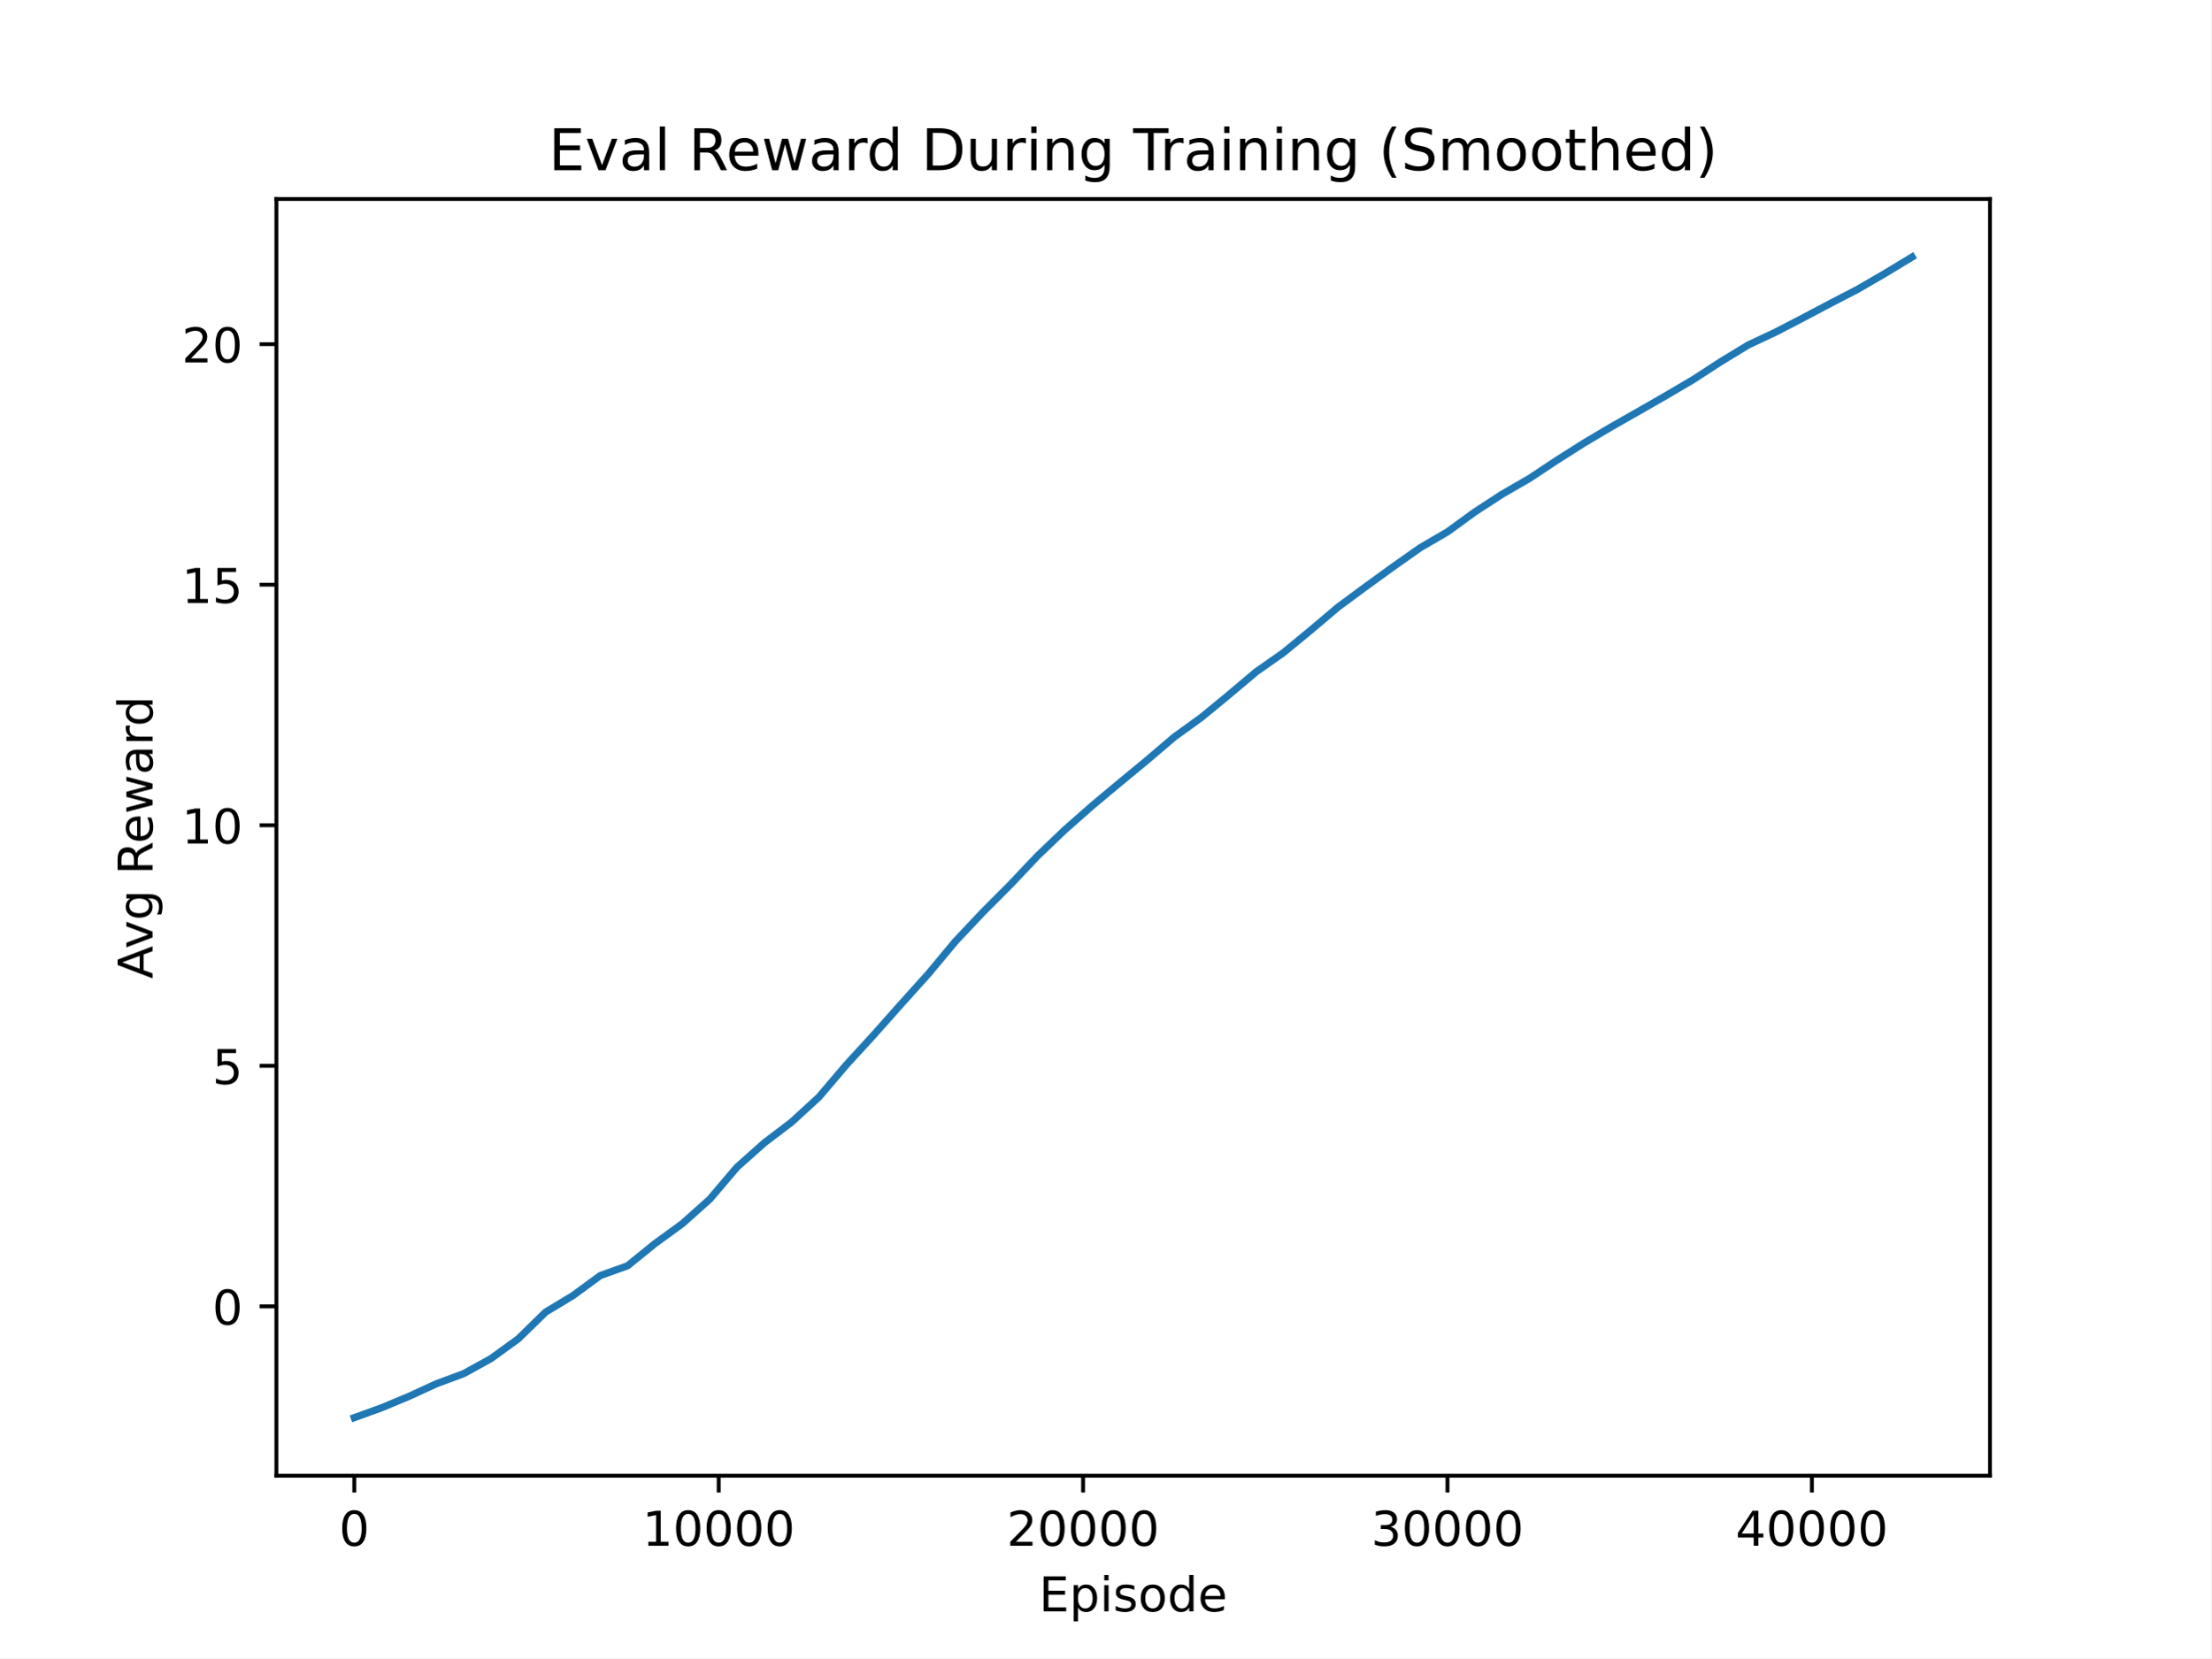
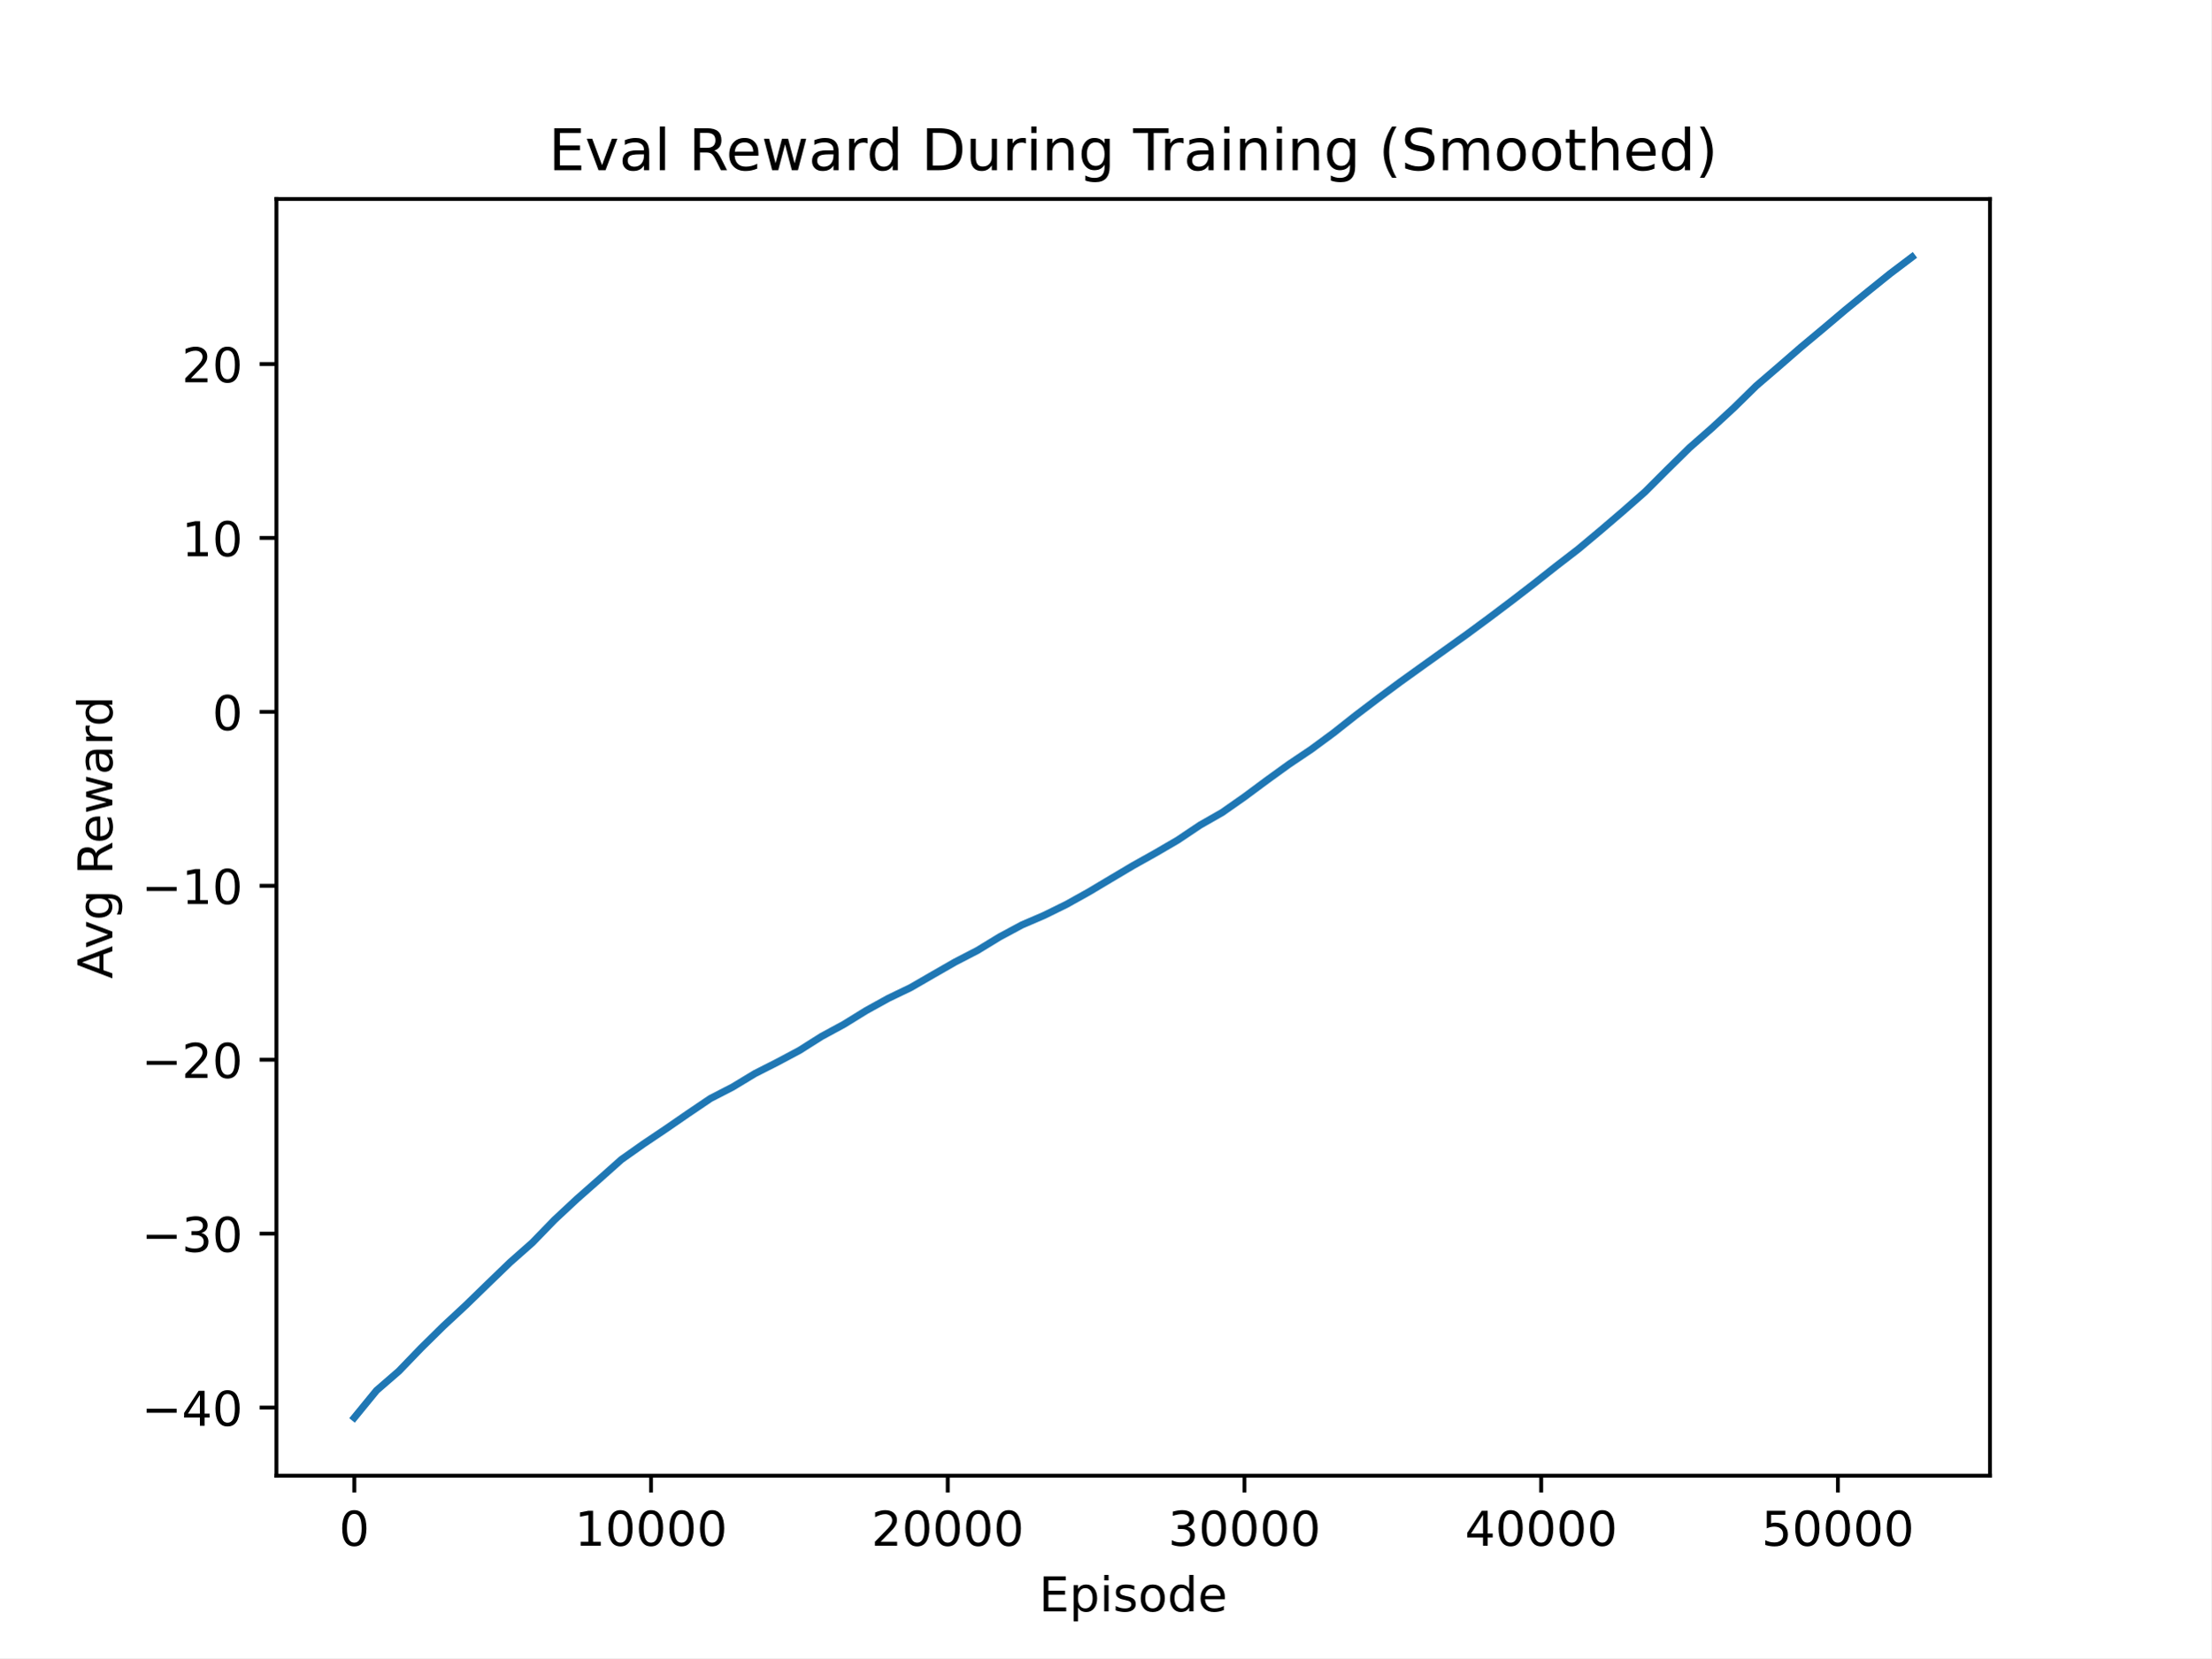
<svg xmlns="http://www.w3.org/2000/svg" xmlns:xlink="http://www.w3.org/1999/xlink" width="460.8pt" height="345.6pt" viewBox="0 0 460.8 345.6" version="1.1">
  <defs>
    <style type="text/css">*{stroke-linejoin: round; stroke-linecap: butt}</style>
  </defs>
  <g id="figure_1">
    <g id="patch_1">
      <path d="M 0 345.6  L 460.8 345.6  L 460.8 0  L 0 0  z " style="fill: #ffffff" />
    </g>
    <g id="axes_1">
      <g id="patch_2">
        <path d="M 57.6 307.584  L 414.72 307.584  L 414.72 41.472  L 57.6 41.472  z " style="fill: #ffffff" />
      </g>
      <g id="matplotlib.axis_1">
        <g id="xtick_1">
          <g id="line2d_1">
            <defs>
-               <path id="me3083ef89d" d="M 0 0  L 0 3.5  " style="stroke: #000000; stroke-width: 0.8" />
+               <path id="m59c4843e82" d="M 0 0  L 0 3.5  " style="stroke: #000000; stroke-width: 0.8" />
            </defs>
            <g>
-               <use xlink:href="#me3083ef89d" x="73.833" y="307.584" style="stroke: #000000; stroke-width: 0.8" />
+               <use xlink:href="#m59c4843e82" x="73.833" y="307.584" style="stroke: #000000; stroke-width: 0.8" />
            </g>
          </g>
          <g id="text_1">
            <g transform="translate(70.65148 322.1824) scale(0.1 -0.1)">
              <defs>
                <path id="DejaVuSans-30" d="M 2034 4250  Q 1547 4250 1301 3770  Q 1056 3291 1056 2328  Q 1056 1369 1301 889  Q 1547 409 2034 409  Q 2525 409 2770 889  Q 3016 1369 3016 2328  Q 3016 3291 2770 3770  Q 2525 4250 2034 4250  z M 2034 4750  Q 2819 4750 3233 4129  Q 3647 3509 3647 2328  Q 3647 1150 3233 529  Q 2819 -91 2034 -91  Q 1250 -91 836 529  Q 422 1150 422 2328  Q 422 3509 836 4129  Q 1250 4750 2034 4750  z " transform="scale(0.015625)" />
              </defs>
              <use xlink:href="#DejaVuSans-30" />
            </g>
          </g>
        </g>
        <g id="xtick_2">
          <g id="line2d_2">
            <g>
-               <use xlink:href="#me3083ef89d" x="149.775" y="307.584" style="stroke: #000000; stroke-width: 0.8" />
+               <use xlink:href="#m59c4843e82" x="135.672" y="307.584" style="stroke: #000000; stroke-width: 0.8" />
            </g>
          </g>
          <g id="text_2">
-             <g transform="translate(133.8691 322.1824) scale(0.1 -0.1)">
+             <g transform="translate(119.7654 322.1824) scale(0.1 -0.1)">
              <defs>
                <path id="DejaVuSans-31" d="M 794 531  L 1825 531  L 1825 4091  L 703 3866  L 703 4441  L 1819 4666  L 2450 4666  L 2450 531  L 3481 531  L 3481 0  L 794 0  L 794 531  z " transform="scale(0.015625)" />
              </defs>
              <use xlink:href="#DejaVuSans-31" />
              <use xlink:href="#DejaVuSans-30" x="63.623" />
              <use xlink:href="#DejaVuSans-30" x="127.246" />
              <use xlink:href="#DejaVuSans-30" x="190.869" />
              <use xlink:href="#DejaVuSans-30" x="254.492" />
            </g>
          </g>
        </g>
        <g id="xtick_3">
          <g id="line2d_3">
            <g>
-               <use xlink:href="#me3083ef89d" x="225.718" y="307.584" style="stroke: #000000; stroke-width: 0.8" />
+               <use xlink:href="#m59c4843e82" x="197.511" y="307.584" style="stroke: #000000; stroke-width: 0.8" />
            </g>
          </g>
          <g id="text_3">
-             <g transform="translate(209.8116 322.1824) scale(0.1 -0.1)">
+             <g transform="translate(181.6044 322.1824) scale(0.1 -0.1)">
              <defs>
                <path id="DejaVuSans-32" d="M 1228 531  L 3431 531  L 3431 0  L 469 0  L 469 531  Q 828 903 1448 1529  Q 2069 2156 2228 2338  Q 2531 2678 2651 2914  Q 2772 3150 2772 3378  Q 2772 3750 2511 3984  Q 2250 4219 1831 4219  Q 1534 4219 1204 4116  Q 875 4013 500 3803  L 500 4441  Q 881 4594 1212 4672  Q 1544 4750 1819 4750  Q 2544 4750 2975 4387  Q 3406 4025 3406 3419  Q 3406 3131 3298 2873  Q 3191 2616 2906 2266  Q 2828 2175 2409 1742  Q 1991 1309 1228 531  z " transform="scale(0.015625)" />
              </defs>
              <use xlink:href="#DejaVuSans-32" />
              <use xlink:href="#DejaVuSans-30" x="63.623" />
              <use xlink:href="#DejaVuSans-30" x="127.246" />
              <use xlink:href="#DejaVuSans-30" x="190.869" />
              <use xlink:href="#DejaVuSans-30" x="254.492" />
            </g>
          </g>
        </g>
        <g id="xtick_4">
          <g id="line2d_4">
            <g>
-               <use xlink:href="#me3083ef89d" x="301.66" y="307.584" style="stroke: #000000; stroke-width: 0.8" />
+               <use xlink:href="#m59c4843e82" x="259.35" y="307.584" style="stroke: #000000; stroke-width: 0.8" />
            </g>
          </g>
          <g id="text_4">
-             <g transform="translate(285.7542 322.1824) scale(0.1 -0.1)">
+             <g transform="translate(243.4434 322.1824) scale(0.1 -0.1)">
              <defs>
                <path id="DejaVuSans-33" d="M 2597 2516  Q 3050 2419 3304 2112  Q 3559 1806 3559 1356  Q 3559 666 3084 287  Q 2609 -91 1734 -91  Q 1441 -91 1130 -33  Q 819 25 488 141  L 488 750  Q 750 597 1062 519  Q 1375 441 1716 441  Q 2309 441 2620 675  Q 2931 909 2931 1356  Q 2931 1769 2642 2001  Q 2353 2234 1838 2234  L 1294 2234  L 1294 2753  L 1863 2753  Q 2328 2753 2575 2939  Q 2822 3125 2822 3475  Q 2822 3834 2567 4026  Q 2313 4219 1838 4219  Q 1578 4219 1281 4162  Q 984 4106 628 3988  L 628 4550  Q 988 4650 1302 4700  Q 1616 4750 1894 4750  Q 2613 4750 3031 4423  Q 3450 4097 3450 3541  Q 3450 3153 3228 2886  Q 3006 2619 2597 2516  z " transform="scale(0.015625)" />
              </defs>
              <use xlink:href="#DejaVuSans-33" />
              <use xlink:href="#DejaVuSans-30" x="63.623" />
              <use xlink:href="#DejaVuSans-30" x="127.246" />
              <use xlink:href="#DejaVuSans-30" x="190.869" />
              <use xlink:href="#DejaVuSans-30" x="254.492" />
            </g>
          </g>
        </g>
        <g id="xtick_5">
          <g id="line2d_5">
            <g>
-               <use xlink:href="#me3083ef89d" x="377.603" y="307.584" style="stroke: #000000; stroke-width: 0.8" />
+               <use xlink:href="#m59c4843e82" x="321.189" y="307.584" style="stroke: #000000; stroke-width: 0.8" />
            </g>
          </g>
          <g id="text_5">
-             <g transform="translate(361.6968 322.1824) scale(0.1 -0.1)">
+             <g transform="translate(305.2823 322.1824) scale(0.1 -0.1)">
              <defs>
                <path id="DejaVuSans-34" d="M 2419 4116  L 825 1625  L 2419 1625  L 2419 4116  z M 2253 4666  L 3047 4666  L 3047 1625  L 3713 1625  L 3713 1100  L 3047 1100  L 3047 0  L 2419 0  L 2419 1100  L 313 1100  L 313 1709  L 2253 4666  z " transform="scale(0.015625)" />
              </defs>
              <use xlink:href="#DejaVuSans-34" />
              <use xlink:href="#DejaVuSans-30" x="63.623" />
              <use xlink:href="#DejaVuSans-30" x="127.246" />
              <use xlink:href="#DejaVuSans-30" x="190.869" />
              <use xlink:href="#DejaVuSans-30" x="254.492" />
            </g>
          </g>
        </g>
-         <g id="text_6">
+         <g id="xtick_6">
+           <g id="line2d_6">
+             <g>
+               <use xlink:href="#m59c4843e82" x="383.028" y="307.584" style="stroke: #000000; stroke-width: 0.8" />
+             </g>
+           </g>
+           <g id="text_6">
+             <g transform="translate(367.1213 322.1824) scale(0.1 -0.1)">
+               <defs>
+                 <path id="DejaVuSans-35" d="M 691 4666  L 3169 4666  L 3169 4134  L 1269 4134  L 1269 2991  Q 1406 3038 1543 3061  Q 1681 3084 1819 3084  Q 2600 3084 3056 2656  Q 3513 2228 3513 1497  Q 3513 744 3044 326  Q 2575 -91 1722 -91  Q 1428 -91 1123 -41  Q 819 9 494 109  L 494 744  Q 775 591 1075 516  Q 1375 441 1709 441  Q 2250 441 2565 725  Q 2881 1009 2881 1497  Q 2881 1984 2565 2268  Q 2250 2553 1709 2553  Q 1456 2553 1204 2497  Q 953 2441 691 2322  L 691 4666  z " transform="scale(0.015625)" />
+               </defs>
+               <use xlink:href="#DejaVuSans-35" />
+               <use xlink:href="#DejaVuSans-30" x="63.623" />
+               <use xlink:href="#DejaVuSans-30" x="127.246" />
+               <use xlink:href="#DejaVuSans-30" x="190.869" />
+               <use xlink:href="#DejaVuSans-30" x="254.492" />
+             </g>
+           </g>
+         </g>
+         <g id="text_7">
          <g transform="translate(216.5225 335.8606) scale(0.1 -0.1)">
            <defs>
              <path id="DejaVuSans-45" d="M 628 4666  L 3578 4666  L 3578 4134  L 1259 4134  L 1259 2753  L 3481 2753  L 3481 2222  L 1259 2222  L 1259 531  L 3634 531  L 3634 0  L 628 0  L 628 4666  z " transform="scale(0.015625)" />
              <path id="DejaVuSans-70" d="M 1159 525  L 1159 -1331  L 581 -1331  L 581 3500  L 1159 3500  L 1159 2969  Q 1341 3281 1617 3432  Q 1894 3584 2278 3584  Q 2916 3584 3314 3078  Q 3713 2572 3713 1747  Q 3713 922 3314 415  Q 2916 -91 2278 -91  Q 1894 -91 1617 61  Q 1341 213 1159 525  z M 3116 1747  Q 3116 2381 2855 2742  Q 2594 3103 2138 3103  Q 1681 3103 1420 2742  Q 1159 2381 1159 1747  Q 1159 1113 1420 752  Q 1681 391 2138 391  Q 2594 391 2855 752  Q 3116 1113 3116 1747  z " transform="scale(0.015625)" />
              <path id="DejaVuSans-69" d="M 603 3500  L 1178 3500  L 1178 0  L 603 0  L 603 3500  z M 603 4863  L 1178 4863  L 1178 4134  L 603 4134  L 603 4863  z " transform="scale(0.015625)" />
              <path id="DejaVuSans-73" d="M 2834 3397  L 2834 2853  Q 2591 2978 2328 3040  Q 2066 3103 1784 3103  Q 1356 3103 1142 2972  Q 928 2841 928 2578  Q 928 2378 1081 2264  Q 1234 2150 1697 2047  L 1894 2003  Q 2506 1872 2764 1633  Q 3022 1394 3022 966  Q 3022 478 2636 193  Q 2250 -91 1575 -91  Q 1294 -91 989 -36  Q 684 19 347 128  L 347 722  Q 666 556 975 473  Q 1284 391 1588 391  Q 1994 391 2212 530  Q 2431 669 2431 922  Q 2431 1156 2273 1281  Q 2116 1406 1581 1522  L 1381 1569  Q 847 1681 609 1914  Q 372 2147 372 2553  Q 372 3047 722 3315  Q 1072 3584 1716 3584  Q 2034 3584 2315 3537  Q 2597 3491 2834 3397  z " transform="scale(0.015625)" />
              <path id="DejaVuSans-6f" d="M 1959 3097  Q 1497 3097 1228 2736  Q 959 2375 959 1747  Q 959 1119 1226 758  Q 1494 397 1959 397  Q 2419 397 2687 759  Q 2956 1122 2956 1747  Q 2956 2369 2687 2733  Q 2419 3097 1959 3097  z M 1959 3584  Q 2709 3584 3137 3096  Q 3566 2609 3566 1747  Q 3566 888 3137 398  Q 2709 -91 1959 -91  Q 1206 -91 779 398  Q 353 888 353 1747  Q 353 2609 779 3096  Q 1206 3584 1959 3584  z " transform="scale(0.015625)" />
              <path id="DejaVuSans-64" d="M 2906 2969  L 2906 4863  L 3481 4863  L 3481 0  L 2906 0  L 2906 525  Q 2725 213 2448 61  Q 2172 -91 1784 -91  Q 1150 -91 751 415  Q 353 922 353 1747  Q 353 2572 751 3078  Q 1150 3584 1784 3584  Q 2172 3584 2448 3432  Q 2725 3281 2906 2969  z M 947 1747  Q 947 1113 1208 752  Q 1469 391 1925 391  Q 2381 391 2643 752  Q 2906 1113 2906 1747  Q 2906 2381 2643 2742  Q 2381 3103 1925 3103  Q 1469 3103 1208 2742  Q 947 2381 947 1747  z " transform="scale(0.015625)" />
              <path id="DejaVuSans-65" d="M 3597 1894  L 3597 1613  L 953 1613  Q 991 1019 1311 708  Q 1631 397 2203 397  Q 2534 397 2845 478  Q 3156 559 3463 722  L 3463 178  Q 3153 47 2828 -22  Q 2503 -91 2169 -91  Q 1331 -91 842 396  Q 353 884 353 1716  Q 353 2575 817 3079  Q 1281 3584 2069 3584  Q 2775 3584 3186 3129  Q 3597 2675 3597 1894  z M 3022 2063  Q 3016 2534 2758 2815  Q 2500 3097 2075 3097  Q 1594 3097 1305 2825  Q 1016 2553 972 2059  L 3022 2063  z " transform="scale(0.015625)" />
            </defs>
            <use xlink:href="#DejaVuSans-45" />
            <use xlink:href="#DejaVuSans-70" x="63.184" />
            <use xlink:href="#DejaVuSans-69" x="126.66" />
            <use xlink:href="#DejaVuSans-73" x="154.443" />
            <use xlink:href="#DejaVuSans-6f" x="206.543" />
            <use xlink:href="#DejaVuSans-64" x="267.725" />
            <use xlink:href="#DejaVuSans-65" x="331.201" />
          </g>
        </g>
      </g>
      <g id="matplotlib.axis_2">
        <g id="ytick_1">
-           <g id="line2d_6">
+           <g id="line2d_7">
            <defs>
-               <path id="m777c07db76" d="M 0 0  L -3.5 0  " style="stroke: #000000; stroke-width: 0.8" />
+               <path id="m4fd38a9aaa" d="M 0 0  L -3.5 0  " style="stroke: #000000; stroke-width: 0.8" />
            </defs>
            <g>
-               <use xlink:href="#m777c07db76" x="57.6" y="272.29" style="stroke: #000000; stroke-width: 0.8" />
-             </g>
-           </g>
-           <g id="text_7">
-             <g transform="translate(44.2375 276.0892) scale(0.1 -0.1)">
+               <use xlink:href="#m4fd38a9aaa" x="57.6" y="293.381" style="stroke: #000000; stroke-width: 0.8" />
+             </g>
+           </g>
+           <g id="text_8">
+             <g transform="translate(29.49531 297.18) scale(0.1 -0.1)">
+               <defs>
+                 <path id="DejaVuSans-2212" d="M 678 2272  L 4684 2272  L 4684 1741  L 678 1741  L 678 2272  z " transform="scale(0.015625)" />
+               </defs>
+               <use xlink:href="#DejaVuSans-2212" />
+               <use xlink:href="#DejaVuSans-34" x="83.789" />
+               <use xlink:href="#DejaVuSans-30" x="147.412" />
+             </g>
+           </g>
+         </g>
+         <g id="ytick_2">
+           <g id="line2d_8">
+             <g>
+               <use xlink:href="#m4fd38a9aaa" x="57.6" y="257.13" style="stroke: #000000; stroke-width: 0.8" />
+             </g>
+           </g>
+           <g id="text_9">
+             <g transform="translate(29.49531 260.9288) scale(0.1 -0.1)">
+               <use xlink:href="#DejaVuSans-2212" />
+               <use xlink:href="#DejaVuSans-33" x="83.789" />
+               <use xlink:href="#DejaVuSans-30" x="147.412" />
+             </g>
+           </g>
+         </g>
+         <g id="ytick_3">
+           <g id="line2d_9">
+             <g>
+               <use xlink:href="#m4fd38a9aaa" x="57.6" y="220.878" style="stroke: #000000; stroke-width: 0.8" />
+             </g>
+           </g>
+           <g id="text_10">
+             <g transform="translate(29.49531 224.6775) scale(0.1 -0.1)">
+               <use xlink:href="#DejaVuSans-2212" />
+               <use xlink:href="#DejaVuSans-32" x="83.789" />
+               <use xlink:href="#DejaVuSans-30" x="147.412" />
+             </g>
+           </g>
+         </g>
+         <g id="ytick_4">
+           <g id="line2d_10">
+             <g>
+               <use xlink:href="#m4fd38a9aaa" x="57.6" y="184.627" style="stroke: #000000; stroke-width: 0.8" />
+             </g>
+           </g>
+           <g id="text_11">
+             <g transform="translate(29.49531 188.4263) scale(0.1 -0.1)">
+               <use xlink:href="#DejaVuSans-2212" />
+               <use xlink:href="#DejaVuSans-31" x="83.789" />
+               <use xlink:href="#DejaVuSans-30" x="147.412" />
+             </g>
+           </g>
+         </g>
+         <g id="ytick_5">
+           <g id="line2d_11">
+             <g>
+               <use xlink:href="#m4fd38a9aaa" x="57.6" y="148.376" style="stroke: #000000; stroke-width: 0.8" />
+             </g>
+           </g>
+           <g id="text_12">
+             <g transform="translate(44.2375 152.1751) scale(0.1 -0.1)">
              <use xlink:href="#DejaVuSans-30" />
            </g>
          </g>
        </g>
-         <g id="ytick_2">
-           <g id="line2d_7">
-             <g>
-               <use xlink:href="#m777c07db76" x="57.6" y="222.15" style="stroke: #000000; stroke-width: 0.8" />
-             </g>
-           </g>
-           <g id="text_8">
-             <g transform="translate(44.2375 225.9494) scale(0.1 -0.1)">
-               <defs>
-                 <path id="DejaVuSans-35" d="M 691 4666  L 3169 4666  L 3169 4134  L 1269 4134  L 1269 2991  Q 1406 3038 1543 3061  Q 1681 3084 1819 3084  Q 2600 3084 3056 2656  Q 3513 2228 3513 1497  Q 3513 744 3044 326  Q 2575 -91 1722 -91  Q 1428 -91 1123 -41  Q 819 9 494 109  L 494 744  Q 775 591 1075 516  Q 1375 441 1709 441  Q 2250 441 2565 725  Q 2881 1009 2881 1497  Q 2881 1984 2565 2268  Q 2250 2553 1709 2553  Q 1456 2553 1204 2497  Q 953 2441 691 2322  L 691 4666  z " transform="scale(0.015625)" />
-               </defs>
-               <use xlink:href="#DejaVuSans-35" />
-             </g>
-           </g>
-         </g>
-         <g id="ytick_3">
-           <g id="line2d_8">
-             <g>
-               <use xlink:href="#m777c07db76" x="57.6" y="172.01" style="stroke: #000000; stroke-width: 0.8" />
-             </g>
-           </g>
-           <g id="text_9">
-             <g transform="translate(37.875 175.8097) scale(0.1 -0.1)">
+         <g id="ytick_6">
+           <g id="line2d_12">
+             <g>
+               <use xlink:href="#m4fd38a9aaa" x="57.6" y="112.125" style="stroke: #000000; stroke-width: 0.8" />
+             </g>
+           </g>
+           <g id="text_13">
+             <g transform="translate(37.875 115.9238) scale(0.1 -0.1)">
              <use xlink:href="#DejaVuSans-31" />
              <use xlink:href="#DejaVuSans-30" x="63.623" />
            </g>
          </g>
        </g>
-         <g id="ytick_4">
-           <g id="line2d_9">
-             <g>
-               <use xlink:href="#m777c07db76" x="57.6" y="121.871" style="stroke: #000000; stroke-width: 0.8" />
-             </g>
-           </g>
-           <g id="text_10">
-             <g transform="translate(37.875 125.6699) scale(0.1 -0.1)">
-               <use xlink:href="#DejaVuSans-31" />
-               <use xlink:href="#DejaVuSans-35" x="63.623" />
-             </g>
-           </g>
-         </g>
-         <g id="ytick_5">
-           <g id="line2d_10">
-             <g>
-               <use xlink:href="#m777c07db76" x="57.6" y="71.731" style="stroke: #000000; stroke-width: 0.8" />
-             </g>
-           </g>
-           <g id="text_11">
-             <g transform="translate(37.875 75.53014) scale(0.1 -0.1)">
+         <g id="ytick_7">
+           <g id="line2d_13">
+             <g>
+               <use xlink:href="#m4fd38a9aaa" x="57.6" y="75.873" style="stroke: #000000; stroke-width: 0.8" />
+             </g>
+           </g>
+           <g id="text_14">
+             <g transform="translate(37.875 79.67258) scale(0.1 -0.1)">
              <use xlink:href="#DejaVuSans-32" />
              <use xlink:href="#DejaVuSans-30" x="63.623" />
            </g>
          </g>
        </g>
-         <g id="text_12">
-           <g transform="translate(31.79531 203.9983) rotate(-90) scale(0.1 -0.1)">
+         <g id="text_15">
+           <g transform="translate(23.41562 203.9983) rotate(-90) scale(0.1 -0.1)">
            <defs>
              <path id="DejaVuSans-41" d="M 2188 4044  L 1331 1722  L 3047 1722  L 2188 4044  z M 1831 4666  L 2547 4666  L 4325 0  L 3669 0  L 3244 1197  L 1141 1197  L 716 0  L 50 0  L 1831 4666  z " transform="scale(0.015625)" />
              <path id="DejaVuSans-76" d="M 191 3500  L 800 3500  L 1894 563  L 2988 3500  L 3597 3500  L 2284 0  L 1503 0  L 191 3500  z " transform="scale(0.015625)" />
              <path id="DejaVuSans-67" d="M 2906 1791  Q 2906 2416 2648 2759  Q 2391 3103 1925 3103  Q 1463 3103 1205 2759  Q 947 2416 947 1791  Q 947 1169 1205 825  Q 1463 481 1925 481  Q 2391 481 2648 825  Q 2906 1169 2906 1791  z M 3481 434  Q 3481 -459 3084 -895  Q 2688 -1331 1869 -1331  Q 1566 -1331 1297 -1286  Q 1028 -1241 775 -1147  L 775 -588  Q 1028 -725 1275 -790  Q 1522 -856 1778 -856  Q 2344 -856 2625 -561  Q 2906 -266 2906 331  L 2906 616  Q 2728 306 2450 153  Q 2172 0 1784 0  Q 1141 0 747 490  Q 353 981 353 1791  Q 353 2603 747 3093  Q 1141 3584 1784 3584  Q 2172 3584 2450 3431  Q 2728 3278 2906 2969  L 2906 3500  L 3481 3500  L 3481 434  z " transform="scale(0.015625)" />
              <path id="DejaVuSans-20" transform="scale(0.015625)" />
              <path id="DejaVuSans-52" d="M 2841 2188  Q 3044 2119 3236 1894  Q 3428 1669 3622 1275  L 4263 0  L 3584 0  L 2988 1197  Q 2756 1666 2539 1819  Q 2322 1972 1947 1972  L 1259 1972  L 1259 0  L 628 0  L 628 4666  L 2053 4666  Q 2853 4666 3247 4331  Q 3641 3997 3641 3322  Q 3641 2881 3436 2590  Q 3231 2300 2841 2188  z M 1259 4147  L 1259 2491  L 2053 2491  Q 2509 2491 2742 2702  Q 2975 2913 2975 3322  Q 2975 3731 2742 3939  Q 2509 4147 2053 4147  L 1259 4147  z " transform="scale(0.015625)" />
              <path id="DejaVuSans-77" d="M 269 3500  L 844 3500  L 1563 769  L 2278 3500  L 2956 3500  L 3675 769  L 4391 3500  L 4966 3500  L 4050 0  L 3372 0  L 2619 2869  L 1863 0  L 1184 0  L 269 3500  z " transform="scale(0.015625)" />
              <path id="DejaVuSans-61" d="M 2194 1759  Q 1497 1759 1228 1600  Q 959 1441 959 1056  Q 959 750 1161 570  Q 1363 391 1709 391  Q 2188 391 2477 730  Q 2766 1069 2766 1631  L 2766 1759  L 2194 1759  z M 3341 1997  L 3341 0  L 2766 0  L 2766 531  Q 2569 213 2275 61  Q 1981 -91 1556 -91  Q 1019 -91 701 211  Q 384 513 384 1019  Q 384 1609 779 1909  Q 1175 2209 1959 2209  L 2766 2209  L 2766 2266  Q 2766 2663 2505 2880  Q 2244 3097 1772 3097  Q 1472 3097 1187 3025  Q 903 2953 641 2809  L 641 3341  Q 956 3463 1253 3523  Q 1550 3584 1831 3584  Q 2591 3584 2966 3190  Q 3341 2797 3341 1997  z " transform="scale(0.015625)" />
              <path id="DejaVuSans-72" d="M 2631 2963  Q 2534 3019 2420 3045  Q 2306 3072 2169 3072  Q 1681 3072 1420 2755  Q 1159 2438 1159 1844  L 1159 0  L 581 0  L 581 3500  L 1159 3500  L 1159 2956  Q 1341 3275 1631 3429  Q 1922 3584 2338 3584  Q 2397 3584 2469 3576  Q 2541 3569 2628 3553  L 2631 2963  z " transform="scale(0.015625)" />
            </defs>
            <use xlink:href="#DejaVuSans-41" />
            <use xlink:href="#DejaVuSans-76" x="62.533" />
            <use xlink:href="#DejaVuSans-67" x="121.713" />
            <use xlink:href="#DejaVuSans-20" x="185.189" />
            <use xlink:href="#DejaVuSans-52" x="216.977" />
            <use xlink:href="#DejaVuSans-65" x="281.959" />
            <use xlink:href="#DejaVuSans-77" x="343.482" />
            <use xlink:href="#DejaVuSans-61" x="425.27" />
            <use xlink:href="#DejaVuSans-72" x="486.549" />
            <use xlink:href="#DejaVuSans-64" x="525.912" />
          </g>
        </g>
      </g>
-       <g id="line2d_11">
-         <path d="M 73.833 295.488  L 79.528 293.423  L 85.224 291.046  L 90.92 288.43  L 96.616 286.317  L 102.311 283.176  L 108.007 279.051  L 113.703 273.483  L 119.398 270.046  L 125.094 265.874  L 130.79 263.828  L 136.485 259.212  L 142.181 255.068  L 147.877 249.988  L 153.572 243.297  L 159.268 238.217  L 164.964 233.892  L 170.66 228.666  L 176.355 221.968  L 182.051 215.75  L 187.747 209.341  L 193.442 203.014  L 199.138 196.177  L 204.834 190.134  L 210.529 184.425  L 216.225 178.401  L 221.921 172.961  L 227.616 167.943  L 233.312 163.184  L 239.008 158.488  L 244.704 153.63  L 250.399 149.511  L 256.095 144.826  L 261.791 140.026  L 267.486 136.024  L 273.182 131.339  L 278.878 126.521  L 284.573 122.316  L 290.269 118.185  L 295.965 114.169  L 301.66 110.855  L 307.356 106.712  L 313.052 103.003  L 318.748 99.715  L 324.443 95.937  L 330.139 92.324  L 335.835 88.946  L 341.53 85.709  L 347.226 82.438  L 352.922 79.087  L 358.617 75.385  L 364.313 71.914  L 370.009 69.238  L 375.704 66.283  L 381.4 63.272  L 387.096 60.318  L 392.792 57.015  L 398.487 53.568  " clip-path="url(#ped10b29076)" style="fill: none; stroke: #1f77b4; stroke-width: 1.5; stroke-linecap: square" />
+       <g id="line2d_14">
+         <path d="M 73.833 295.488  L 78.471 289.817  L 83.109 285.802  L 87.746 280.988  L 92.384 276.417  L 97.022 272.108  L 101.66 267.599  L 106.298 263.121  L 110.936 259.025  L 115.574 254.242  L 120.212 249.92  L 124.85 245.828  L 129.488 241.695  L 134.126 238.42  L 138.764 235.303  L 143.402 232.107  L 148.039 228.971  L 152.677 226.58  L 157.315 223.774  L 161.953 221.42  L 166.591 218.949  L 171.229 216.019  L 175.867 213.506  L 180.505 210.642  L 185.143 208.081  L 189.781 205.848  L 194.419 203.166  L 199.057 200.508  L 203.695 198.107  L 208.332 195.278  L 212.97 192.786  L 217.608 190.788  L 222.246 188.507  L 226.884 185.921  L 231.522 183.155  L 236.16 180.4  L 240.798 177.806  L 245.436 175.105  L 250.074 171.994  L 254.712 169.346  L 259.35 166.098  L 263.988 162.654  L 268.625 159.303  L 273.263 156.188  L 277.901 152.768  L 282.539 149.103  L 287.177 145.58  L 291.815 142.14  L 296.453 138.81  L 301.091 135.497  L 305.729 132.182  L 310.367 128.76  L 315.005 125.262  L 319.643 121.689  L 324.281 118.028  L 328.918 114.451  L 333.556 110.568  L 338.194 106.598  L 342.832 102.517  L 347.47 97.878  L 352.108 93.313  L 356.746 89.235  L 361.384 84.957  L 366.022 80.408  L 370.66 76.422  L 375.298 72.391  L 379.936 68.52  L 384.574 64.596  L 389.211 60.81  L 393.849 57.075  L 398.487 53.568  " clip-path="url(#p2a29f2ecb4)" style="fill: none; stroke: #1f77b4; stroke-width: 1.5; stroke-linecap: square" />
      </g>
      <g id="patch_3">
        <path d="M 57.6 307.584  L 57.6 41.472  " style="fill: none; stroke: #000000; stroke-width: 0.8; stroke-linejoin: miter; stroke-linecap: square" />
      </g>
      <g id="patch_4">
        <path d="M 414.72 307.584  L 414.72 41.472  " style="fill: none; stroke: #000000; stroke-width: 0.8; stroke-linejoin: miter; stroke-linecap: square" />
      </g>
      <g id="patch_5">
        <path d="M 57.6 307.584  L 414.72 307.584  " style="fill: none; stroke: #000000; stroke-width: 0.8; stroke-linejoin: miter; stroke-linecap: square" />
      </g>
      <g id="patch_6">
        <path d="M 57.6 41.472  L 414.72 41.472  " style="fill: none; stroke: #000000; stroke-width: 0.8; stroke-linejoin: miter; stroke-linecap: square" />
      </g>
-       <g id="text_13">
+       <g id="text_16">
        <g transform="translate(114.3291 35.472) scale(0.12 -0.12)">
          <defs>
            <path id="DejaVuSans-6c" d="M 603 4863  L 1178 4863  L 1178 0  L 603 0  L 603 4863  z " transform="scale(0.015625)" />
            <path id="DejaVuSans-44" d="M 1259 4147  L 1259 519  L 2022 519  Q 2988 519 3436 956  Q 3884 1394 3884 2338  Q 3884 3275 3436 3711  Q 2988 4147 2022 4147  L 1259 4147  z M 628 4666  L 1925 4666  Q 3281 4666 3915 4102  Q 4550 3538 4550 2338  Q 4550 1131 3912 565  Q 3275 0 1925 0  L 628 0  L 628 4666  z " transform="scale(0.015625)" />
            <path id="DejaVuSans-75" d="M 544 1381  L 544 3500  L 1119 3500  L 1119 1403  Q 1119 906 1312 657  Q 1506 409 1894 409  Q 2359 409 2629 706  Q 2900 1003 2900 1516  L 2900 3500  L 3475 3500  L 3475 0  L 2900 0  L 2900 538  Q 2691 219 2414 64  Q 2138 -91 1772 -91  Q 1169 -91 856 284  Q 544 659 544 1381  z M 1991 3584  L 1991 3584  z " transform="scale(0.015625)" />
            <path id="DejaVuSans-6e" d="M 3513 2113  L 3513 0  L 2938 0  L 2938 2094  Q 2938 2591 2744 2837  Q 2550 3084 2163 3084  Q 1697 3084 1428 2787  Q 1159 2491 1159 1978  L 1159 0  L 581 0  L 581 3500  L 1159 3500  L 1159 2956  Q 1366 3272 1645 3428  Q 1925 3584 2291 3584  Q 2894 3584 3203 3211  Q 3513 2838 3513 2113  z " transform="scale(0.015625)" />
            <path id="DejaVuSans-54" d="M -19 4666  L 3928 4666  L 3928 4134  L 2272 4134  L 2272 0  L 1638 0  L 1638 4134  L -19 4134  L -19 4666  z " transform="scale(0.015625)" />
            <path id="DejaVuSans-28" d="M 1984 4856  Q 1566 4138 1362 3434  Q 1159 2731 1159 2009  Q 1159 1288 1364 580  Q 1569 -128 1984 -844  L 1484 -844  Q 1016 -109 783 600  Q 550 1309 550 2009  Q 550 2706 781 3412  Q 1013 4119 1484 4856  L 1984 4856  z " transform="scale(0.015625)" />
            <path id="DejaVuSans-53" d="M 3425 4513  L 3425 3897  Q 3066 4069 2747 4153  Q 2428 4238 2131 4238  Q 1616 4238 1336 4038  Q 1056 3838 1056 3469  Q 1056 3159 1242 3001  Q 1428 2844 1947 2747  L 2328 2669  Q 3034 2534 3370 2195  Q 3706 1856 3706 1288  Q 3706 609 3251 259  Q 2797 -91 1919 -91  Q 1588 -91 1214 -16  Q 841 59 441 206  L 441 856  Q 825 641 1194 531  Q 1563 422 1919 422  Q 2459 422 2753 634  Q 3047 847 3047 1241  Q 3047 1584 2836 1778  Q 2625 1972 2144 2069  L 1759 2144  Q 1053 2284 737 2584  Q 422 2884 422 3419  Q 422 4038 858 4394  Q 1294 4750 2059 4750  Q 2388 4750 2728 4690  Q 3069 4631 3425 4513  z " transform="scale(0.015625)" />
            <path id="DejaVuSans-6d" d="M 3328 2828  Q 3544 3216 3844 3400  Q 4144 3584 4550 3584  Q 5097 3584 5394 3201  Q 5691 2819 5691 2113  L 5691 0  L 5113 0  L 5113 2094  Q 5113 2597 4934 2840  Q 4756 3084 4391 3084  Q 3944 3084 3684 2787  Q 3425 2491 3425 1978  L 3425 0  L 2847 0  L 2847 2094  Q 2847 2600 2669 2842  Q 2491 3084 2119 3084  Q 1678 3084 1418 2786  Q 1159 2488 1159 1978  L 1159 0  L 581 0  L 581 3500  L 1159 3500  L 1159 2956  Q 1356 3278 1631 3431  Q 1906 3584 2284 3584  Q 2666 3584 2933 3390  Q 3200 3197 3328 2828  z " transform="scale(0.015625)" />
            <path id="DejaVuSans-74" d="M 1172 4494  L 1172 3500  L 2356 3500  L 2356 3053  L 1172 3053  L 1172 1153  Q 1172 725 1289 603  Q 1406 481 1766 481  L 2356 481  L 2356 0  L 1766 0  Q 1100 0 847 248  Q 594 497 594 1153  L 594 3053  L 172 3053  L 172 3500  L 594 3500  L 594 4494  L 1172 4494  z " transform="scale(0.015625)" />
            <path id="DejaVuSans-68" d="M 3513 2113  L 3513 0  L 2938 0  L 2938 2094  Q 2938 2591 2744 2837  Q 2550 3084 2163 3084  Q 1697 3084 1428 2787  Q 1159 2491 1159 1978  L 1159 0  L 581 0  L 581 4863  L 1159 4863  L 1159 2956  Q 1366 3272 1645 3428  Q 1925 3584 2291 3584  Q 2894 3584 3203 3211  Q 3513 2838 3513 2113  z " transform="scale(0.015625)" />
            <path id="DejaVuSans-29" d="M 513 4856  L 1013 4856  Q 1481 4119 1714 3412  Q 1947 2706 1947 2009  Q 1947 1309 1714 600  Q 1481 -109 1013 -844  L 513 -844  Q 928 -128 1133 580  Q 1338 1288 1338 2009  Q 1338 2731 1133 3434  Q 928 4138 513 4856  z " transform="scale(0.015625)" />
          </defs>
          <use xlink:href="#DejaVuSans-45" />
          <use xlink:href="#DejaVuSans-76" x="63.184" />
          <use xlink:href="#DejaVuSans-61" x="122.363" />
          <use xlink:href="#DejaVuSans-6c" x="183.643" />
          <use xlink:href="#DejaVuSans-20" x="211.426" />
          <use xlink:href="#DejaVuSans-52" x="243.213" />
          <use xlink:href="#DejaVuSans-65" x="308.195" />
          <use xlink:href="#DejaVuSans-77" x="369.719" />
          <use xlink:href="#DejaVuSans-61" x="451.506" />
          <use xlink:href="#DejaVuSans-72" x="512.785" />
          <use xlink:href="#DejaVuSans-64" x="552.148" />
          <use xlink:href="#DejaVuSans-20" x="615.625" />
          <use xlink:href="#DejaVuSans-44" x="647.412" />
          <use xlink:href="#DejaVuSans-75" x="724.414" />
          <use xlink:href="#DejaVuSans-72" x="787.793" />
          <use xlink:href="#DejaVuSans-69" x="828.906" />
          <use xlink:href="#DejaVuSans-6e" x="856.689" />
          <use xlink:href="#DejaVuSans-67" x="920.068" />
          <use xlink:href="#DejaVuSans-20" x="983.545" />
          <use xlink:href="#DejaVuSans-54" x="1015.332" />
          <use xlink:href="#DejaVuSans-72" x="1061.666" />
          <use xlink:href="#DejaVuSans-61" x="1102.779" />
          <use xlink:href="#DejaVuSans-69" x="1164.059" />
          <use xlink:href="#DejaVuSans-6e" x="1191.842" />
          <use xlink:href="#DejaVuSans-69" x="1255.221" />
          <use xlink:href="#DejaVuSans-6e" x="1283.004" />
          <use xlink:href="#DejaVuSans-67" x="1346.383" />
          <use xlink:href="#DejaVuSans-20" x="1409.859" />
          <use xlink:href="#DejaVuSans-28" x="1441.646" />
          <use xlink:href="#DejaVuSans-53" x="1480.66" />
          <use xlink:href="#DejaVuSans-6d" x="1544.137" />
          <use xlink:href="#DejaVuSans-6f" x="1641.549" />
          <use xlink:href="#DejaVuSans-6f" x="1702.73" />
          <use xlink:href="#DejaVuSans-74" x="1763.912" />
          <use xlink:href="#DejaVuSans-68" x="1803.121" />
          <use xlink:href="#DejaVuSans-65" x="1866.5" />
          <use xlink:href="#DejaVuSans-64" x="1928.023" />
          <use xlink:href="#DejaVuSans-29" x="1991.5" />
        </g>
      </g>
    </g>
  </g>
  <defs>
-     <clipPath id="ped10b29076">
+     <clipPath id="p2a29f2ecb4">
      <rect x="57.6" y="41.472" width="357.12" height="266.112" />
    </clipPath>
  </defs>
</svg>
